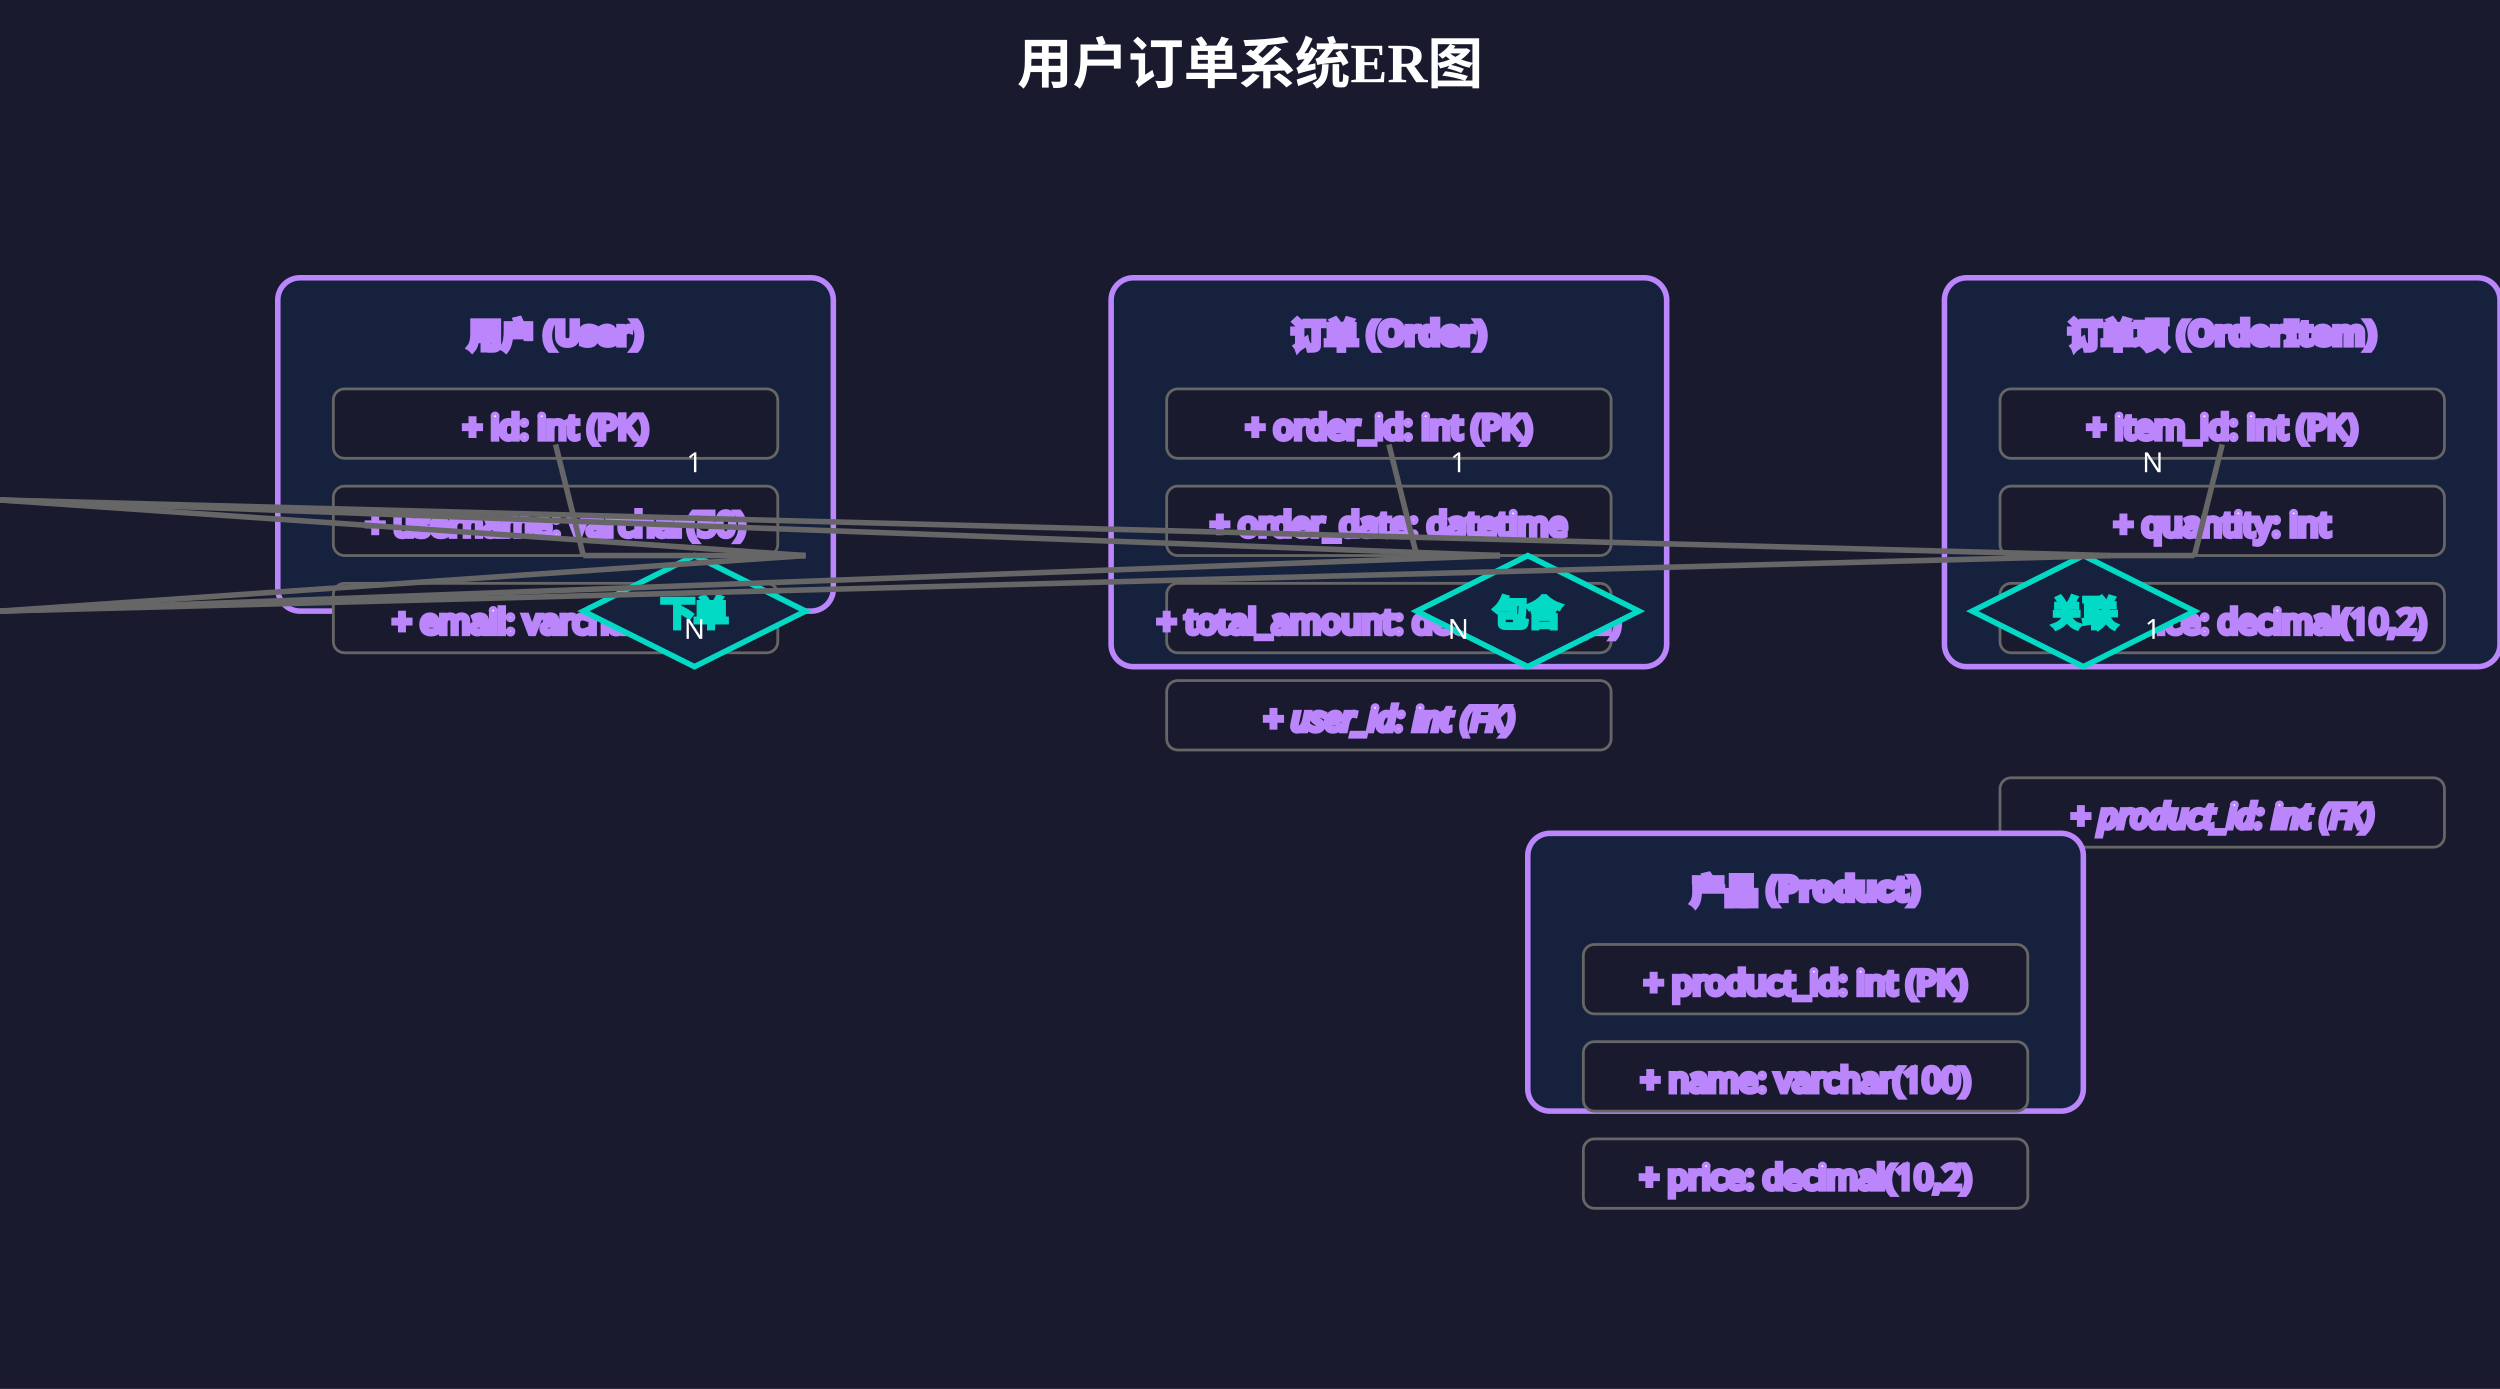
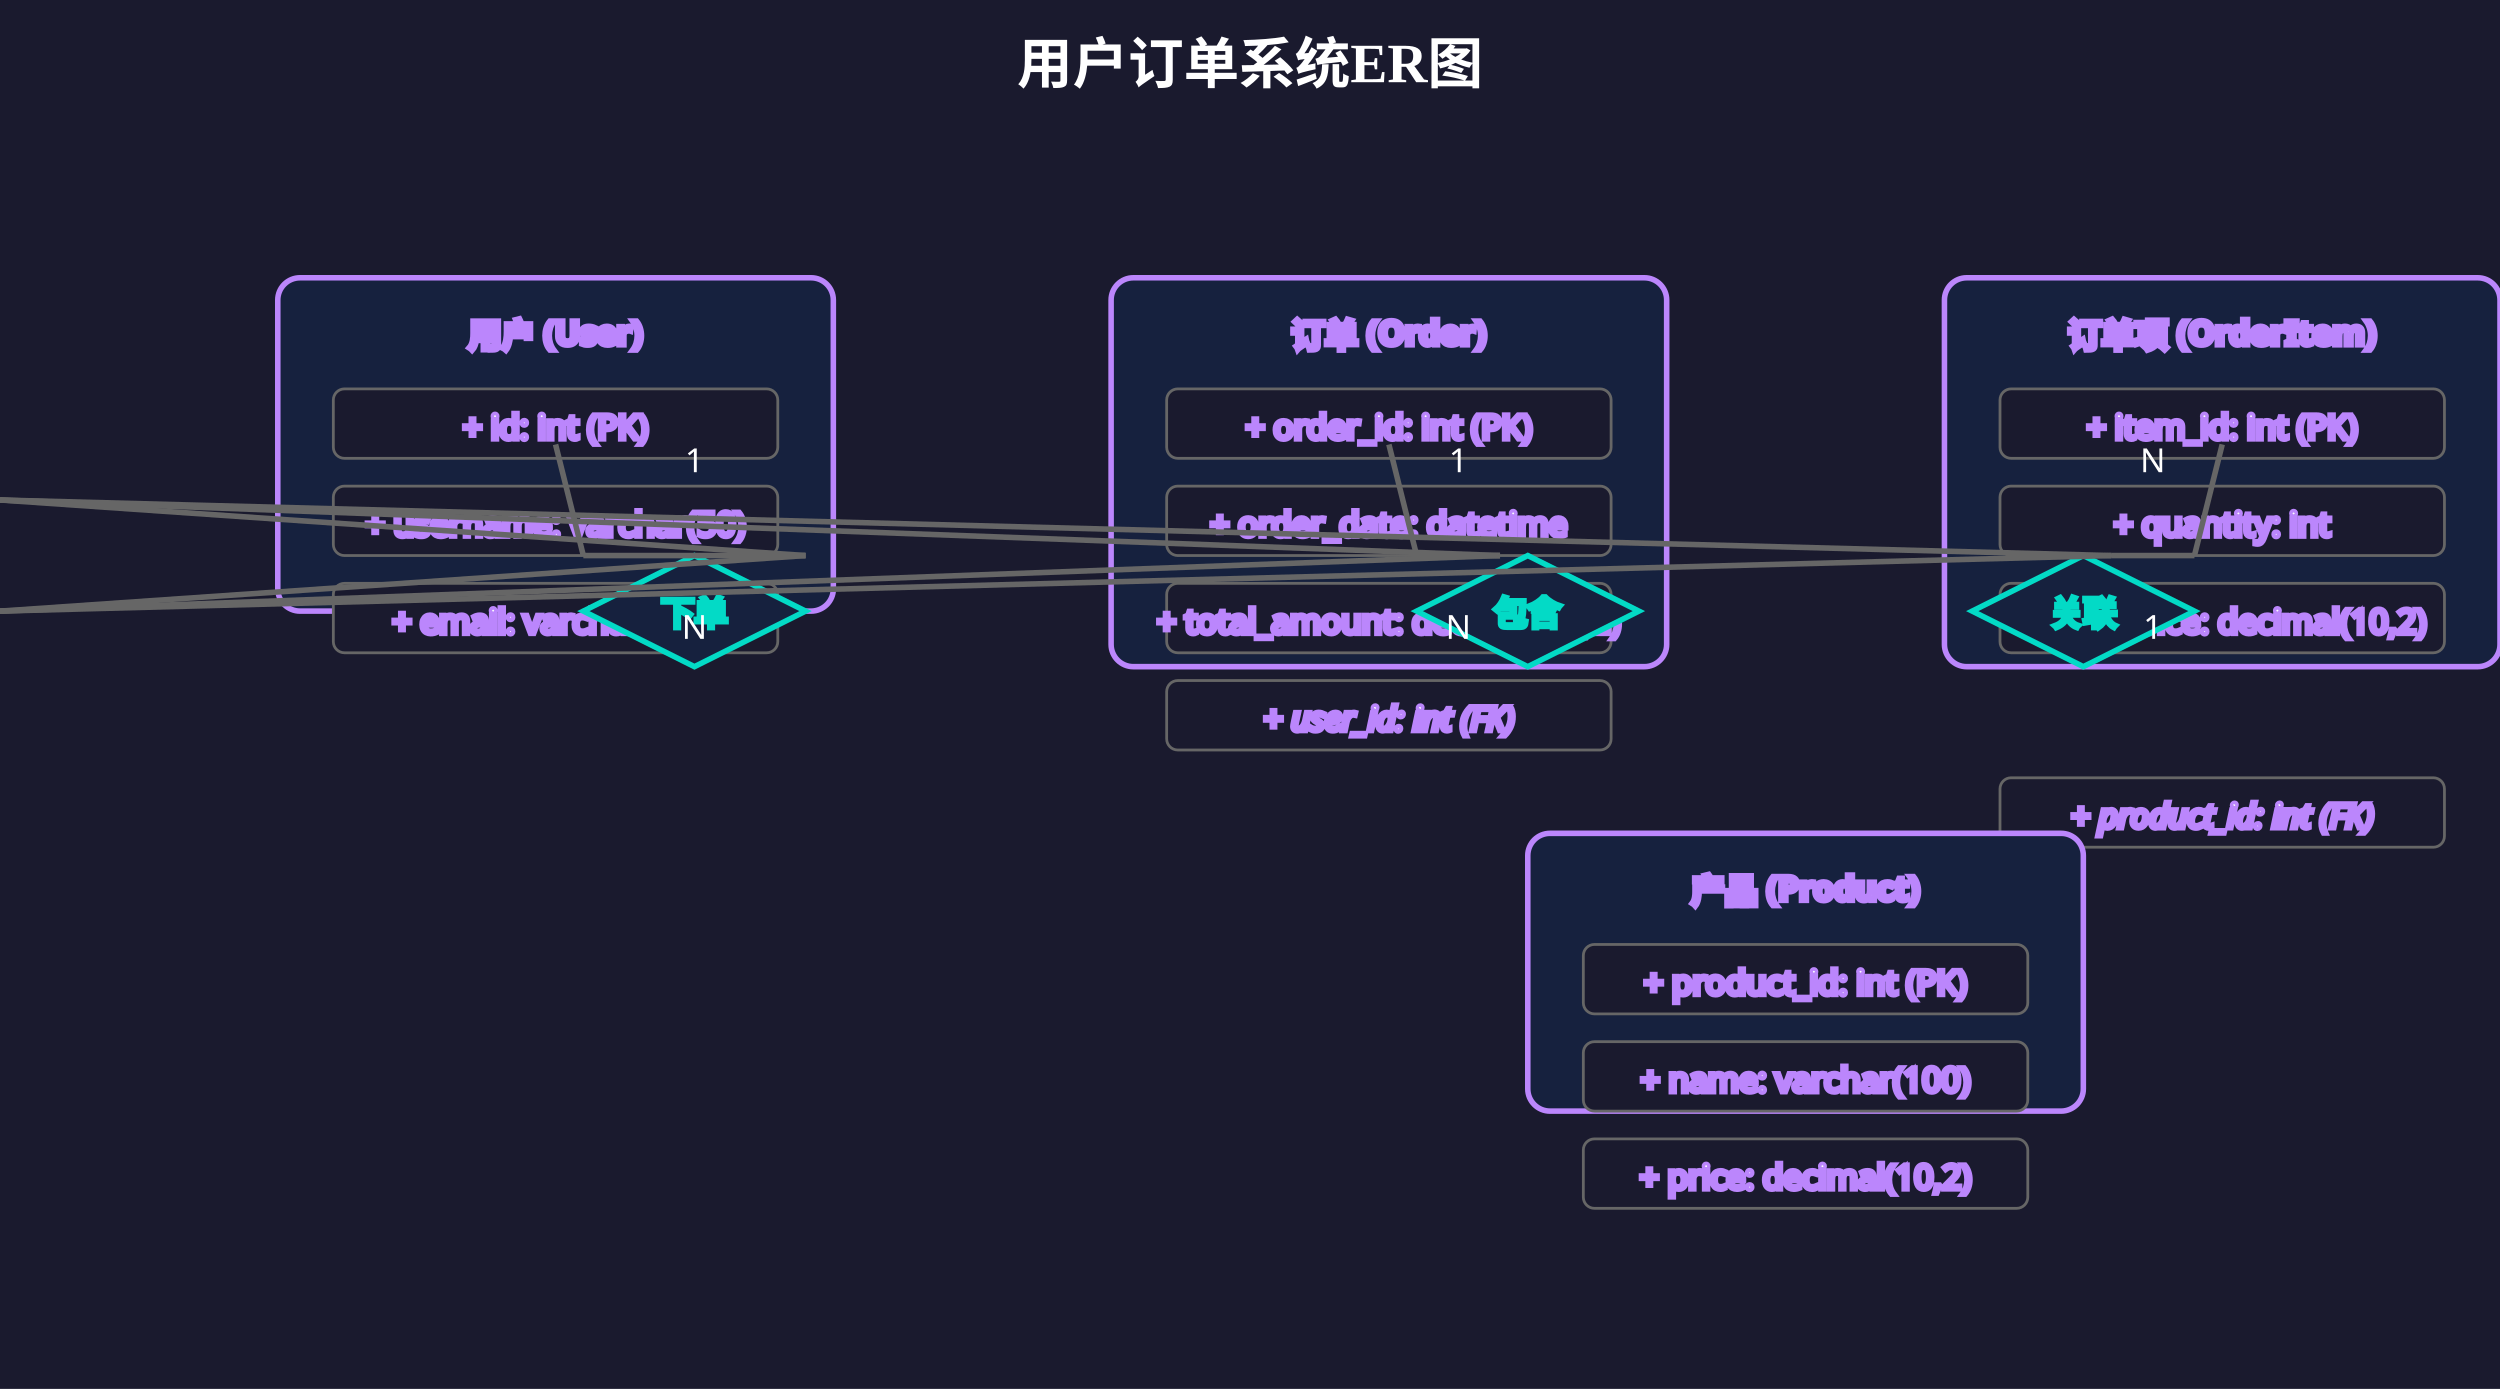
- <svg xmlns="http://www.w3.org/2000/svg" width="900" height="500" viewBox="0 0 900 500">
+ <svg xmlns="http://www.w3.org/2000/svg" width="900" height="500" viewBox="0 0 900 500" role="img" aria-labelledby="title desc">
  <defs>
    <style>
      .entity { fill: #16213e; stroke: #bb86fc; stroke-width: 2; }
      .attribute { fill: #1a1a2e; stroke: #666666; stroke-width: 1; }
      .relationship { fill: #16213e; stroke: #03dac6; stroke-width: 2; }
      .text { fill: #ffffff; font-family: "Microsoft YaHei", sans-serif; }
      .pk { font-weight: bold; }
      .fk { font-style: italic; }
      .connector { stroke: #666666; stroke-width: 2; fill: none; }
    </style>
  </defs>
  <rect width="900" height="500" fill="#1a1a2e" />
  <text x="450" y="30" text-anchor="middle" font-size="20" font-weight="bold" fill="#ffffff">用户订单系统ER图</text>
  <g class="entity" transform="translate(100, 100)">
    <rect x="0" y="0" width="200" height="120" rx="8" />
    <text x="100" y="25" text-anchor="middle" class="text pk">用户 (User)</text>
    <rect x="20" y="40" width="160" height="25" rx="4" class="attribute" />
    <text x="100" y="58" text-anchor="middle" class="text">+ id: int (PK)</text>
    <rect x="20" y="75" width="160" height="25" rx="4" class="attribute" />
    <text x="100" y="93" text-anchor="middle" class="text">+ username: varchar(50)</text>
    <rect x="20" y="110" width="160" height="25" rx="4" class="attribute" />
    <text x="100" y="128" text-anchor="middle" class="text">+ email: varchar(100)</text>
  </g>
  <g class="entity" transform="translate(400, 100)">
    <rect x="0" y="0" width="200" height="140" rx="8" />
    <text x="100" y="25" text-anchor="middle" class="text pk">订单 (Order)</text>
    <rect x="20" y="40" width="160" height="25" rx="4" class="attribute" />
    <text x="100" y="58" text-anchor="middle" class="text">+ order_id: int (PK)</text>
    <rect x="20" y="75" width="160" height="25" rx="4" class="attribute" />
    <text x="100" y="93" text-anchor="middle" class="text">+ order_date: datetime</text>
    <rect x="20" y="110" width="160" height="25" rx="4" class="attribute" />
    <text x="100" y="128" text-anchor="middle" class="text">+ total_amount: decimal(10,2)</text>
    <rect x="20" y="145" width="160" height="25" rx="4" class="attribute" />
    <text x="100" y="163" text-anchor="middle" class="text fk">+ user_id: int (FK)</text>
  </g>
  <g class="entity" transform="translate(700, 100)">
    <rect x="0" y="0" width="200" height="140" rx="8" />
    <text x="100" y="25" text-anchor="middle" class="text pk">订单项 (OrderItem)</text>
    <rect x="20" y="40" width="160" height="25" rx="4" class="attribute" />
    <text x="100" y="58" text-anchor="middle" class="text">+ item_id: int (PK)</text>
    <rect x="20" y="75" width="160" height="25" rx="4" class="attribute" />
    <text x="100" y="93" text-anchor="middle" class="text">+ quantity: int</text>
    <rect x="20" y="110" width="160" height="25" rx="4" class="attribute" />
    <text x="100" y="128" text-anchor="middle" class="text">+ unit_price: decimal(10,2)</text>
    <rect x="20" y="180" width="160" height="25" rx="4" class="attribute" />
    <text x="100" y="198" text-anchor="middle" class="text fk">+ product_id: int (FK)</text>
  </g>
  <g class="entity" transform="translate(550, 300)">
    <rect x="0" y="0" width="200" height="100" rx="8" />
    <text x="100" y="25" text-anchor="middle" class="text pk">产品 (Product)</text>
    <rect x="20" y="40" width="160" height="25" rx="4" class="attribute" />
    <text x="100" y="58" text-anchor="middle" class="text">+ product_id: int (PK)</text>
    <rect x="20" y="75" width="160" height="25" rx="4" class="attribute" />
    <text x="100" y="93" text-anchor="middle" class="text">+ name: varchar(100)</text>
    <rect x="20" y="110" width="160" height="25" rx="4" class="attribute" />
    <text x="100" y="128" text-anchor="middle" class="text">+ price: decimal(10,2)</text>
  </g>
  <g class="relationship" transform="translate(250, 220)">
    <polygon points="0,-20 40,0 0,20 -40,0" />
    <text x="0" y="5" text-anchor="middle" class="text">下单</text>
  </g>
  <g class="relationship" transform="translate(550, 220)">
    <polygon points="0,-20 40,0 0,20 -40,0" />
    <text x="0" y="5" text-anchor="middle" class="text">包含</text>
  </g>
  <g class="relationship" transform="translate(750, 220)">
    <polygon points="0,-20 40,0 0,20 -40,0" />
    <text x="0" y="5" text-anchor="middle" class="text">关联</text>
  </g>
  <line x1="200" y1="160" x2="210" y2="200" class="connector" />
  <line x1="210" y1="200" x2="290" y2="200" class="connector" />
  <line x1="290" y1="200" x3="300" y2="180" class="connector" />
  <line x1="290" y1="200" x3="300" y2="220" class="connector" />
  <line x1="500" y1="160" x2="510" y2="200" class="connector" />
  <line x1="510" y1="200" x2="540" y2="200" class="connector" />
  <line x1="540" y1="200" x3="550" y2="180" class="connector" />
  <line x1="540" y1="200" x3="550" y2="220" class="connector" />
  <line x1="800" y1="160" x2="790" y2="200" class="connector" />
  <line x1="790" y1="200" x2="760" y2="200" class="connector" />
  <line x1="760" y1="200" x3="750" y2="180" class="connector" />
  <line x1="760" y1="200" x3="750" y2="220" class="connector" />
-   <text x="250" y="170" text-anchor="middle" class="text" font-size="10">1</text>
-   <text x="250" y="230" text-anchor="middle" class="text" font-size="10">N</text>
-   <text x="525" y="170" text-anchor="middle" class="text" font-size="10">1</text>
-   <text x="525" y="230" text-anchor="middle" class="text" font-size="10">N</text>
-   <text x="775" y="170" text-anchor="middle" class="text" font-size="10">N</text>
-   <text x="775" y="230" text-anchor="middle" class="text" font-size="10">1</text>
+   <text x="250" y="170" text-anchor="middle" class="text" font-size="12">1</text>
+   <text x="250" y="230" text-anchor="middle" class="text" font-size="12">N</text>
+   <text x="525" y="170" text-anchor="middle" class="text" font-size="12">1</text>
+   <text x="525" y="230" text-anchor="middle" class="text" font-size="12">N</text>
+   <text x="775" y="170" text-anchor="middle" class="text" font-size="12">N</text>
+   <text x="775" y="230" text-anchor="middle" class="text" font-size="12">1</text>
</svg>
